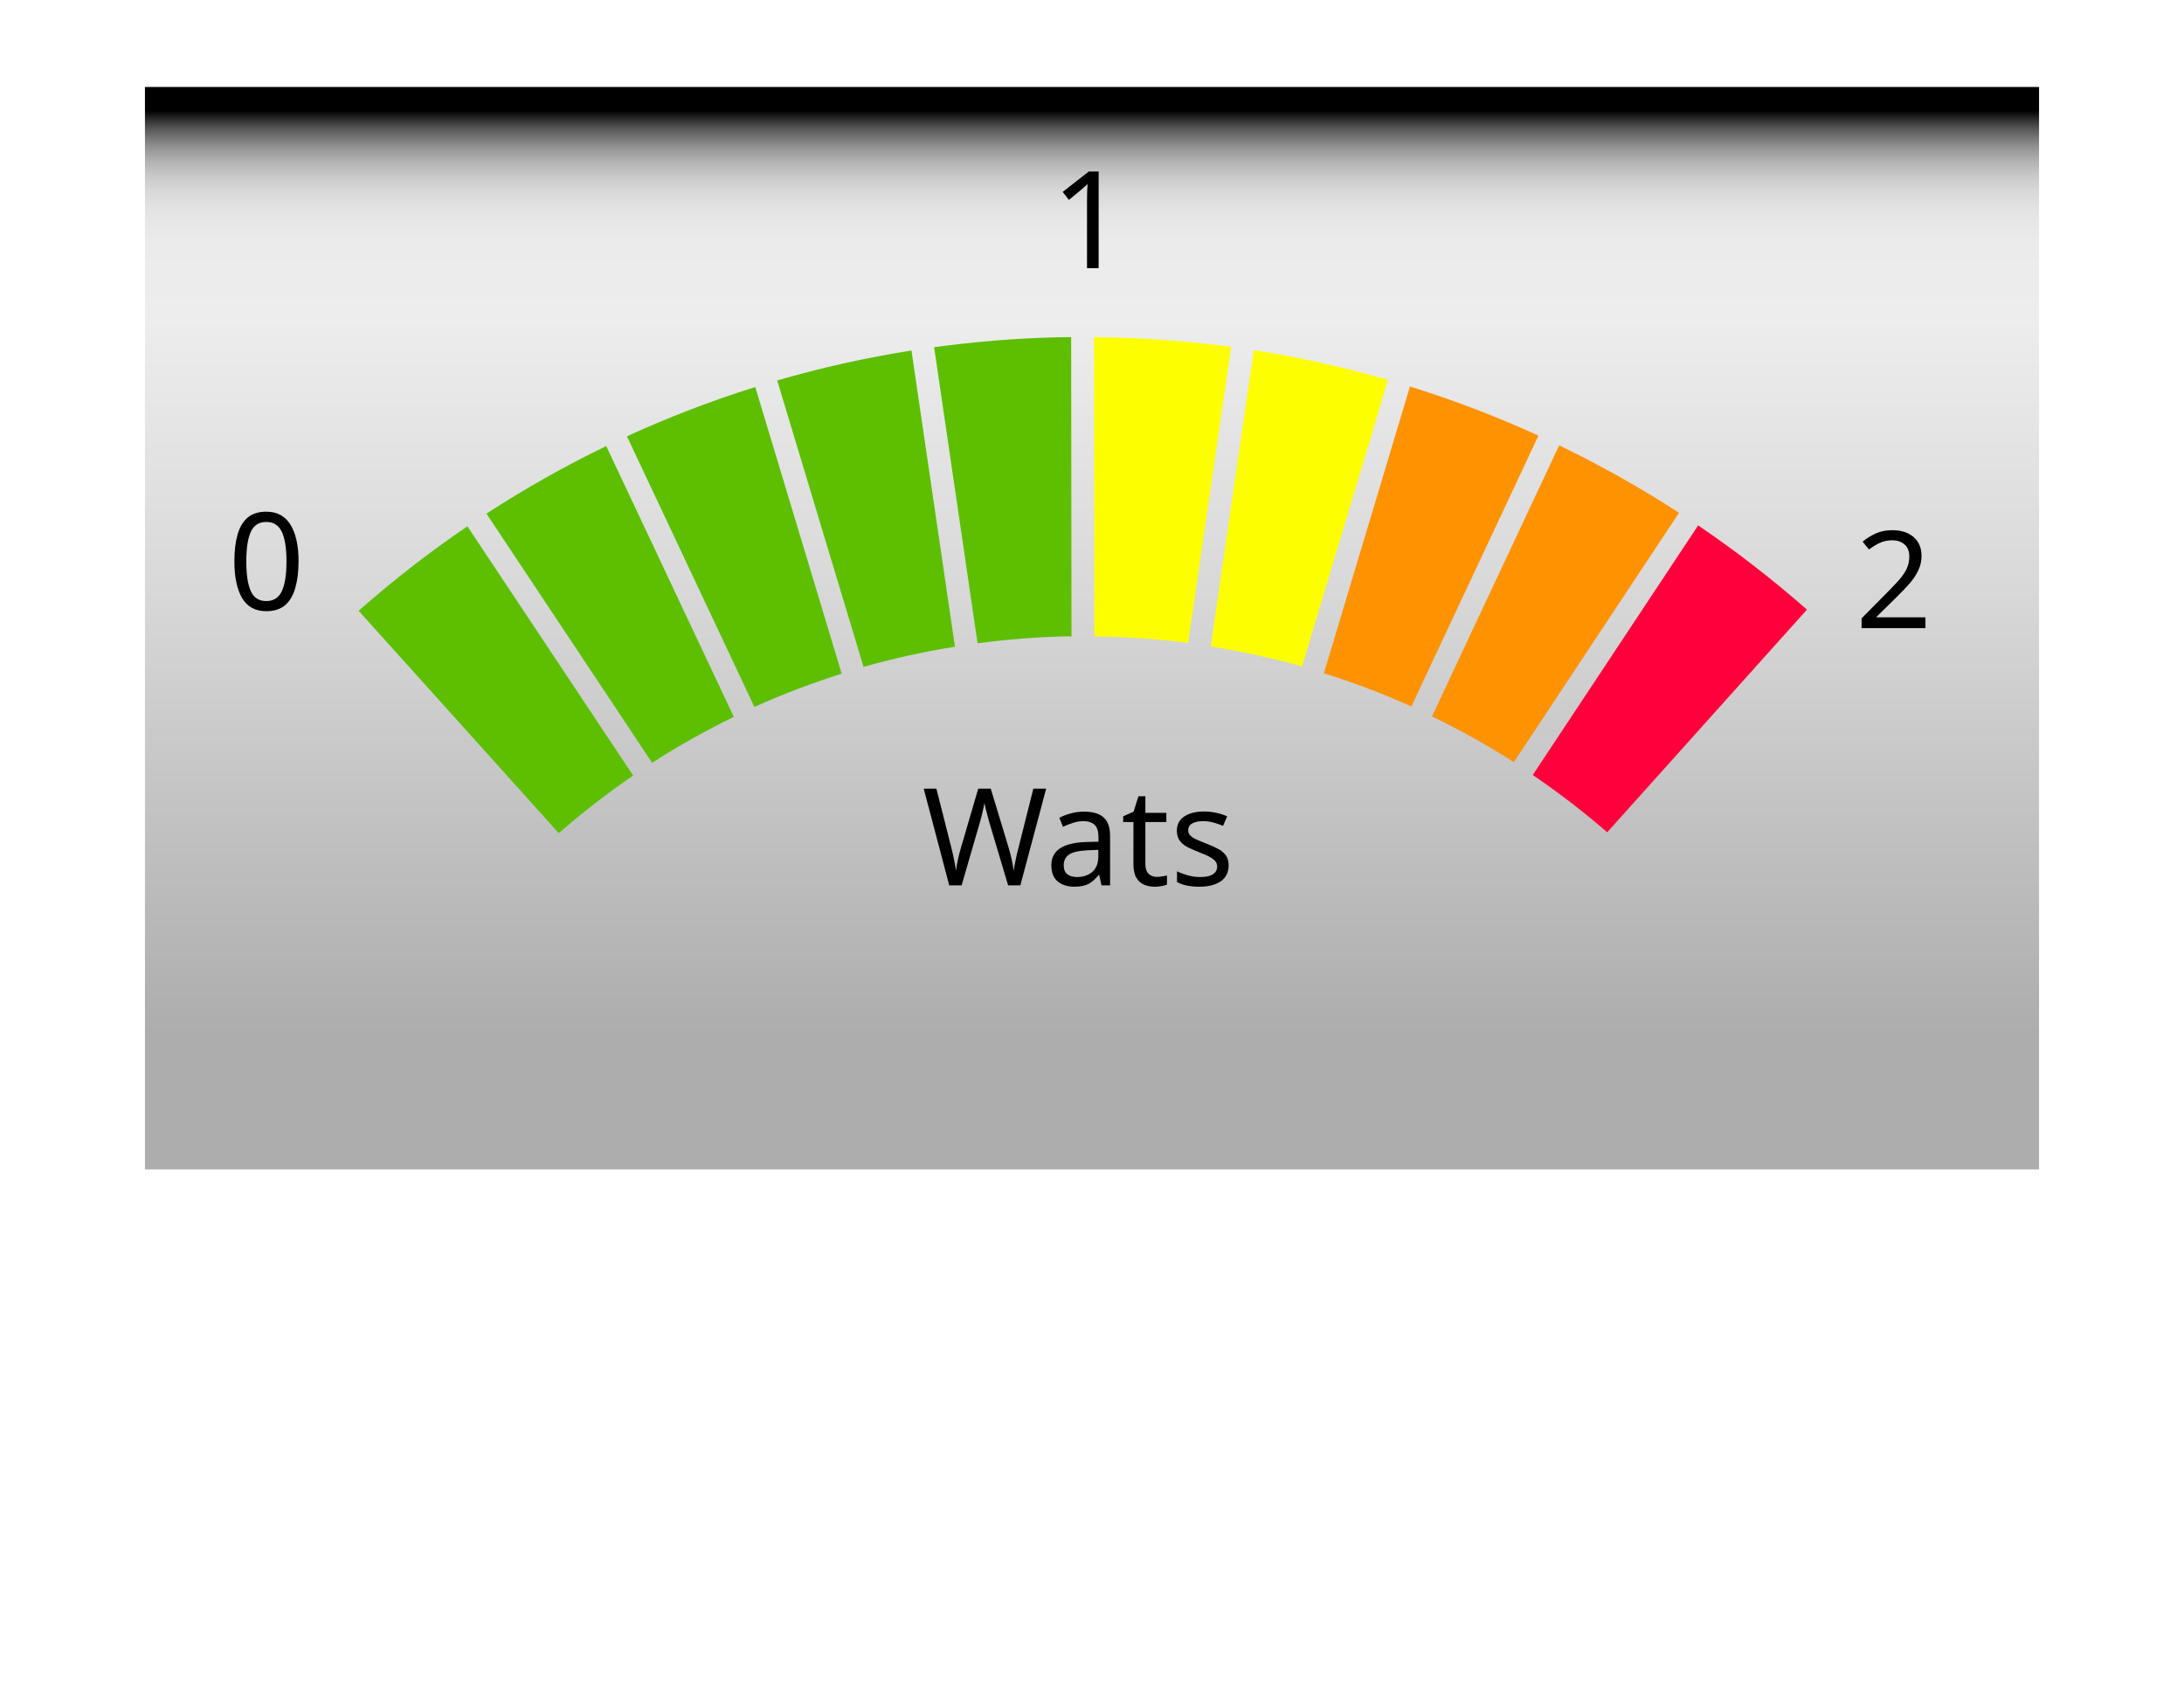
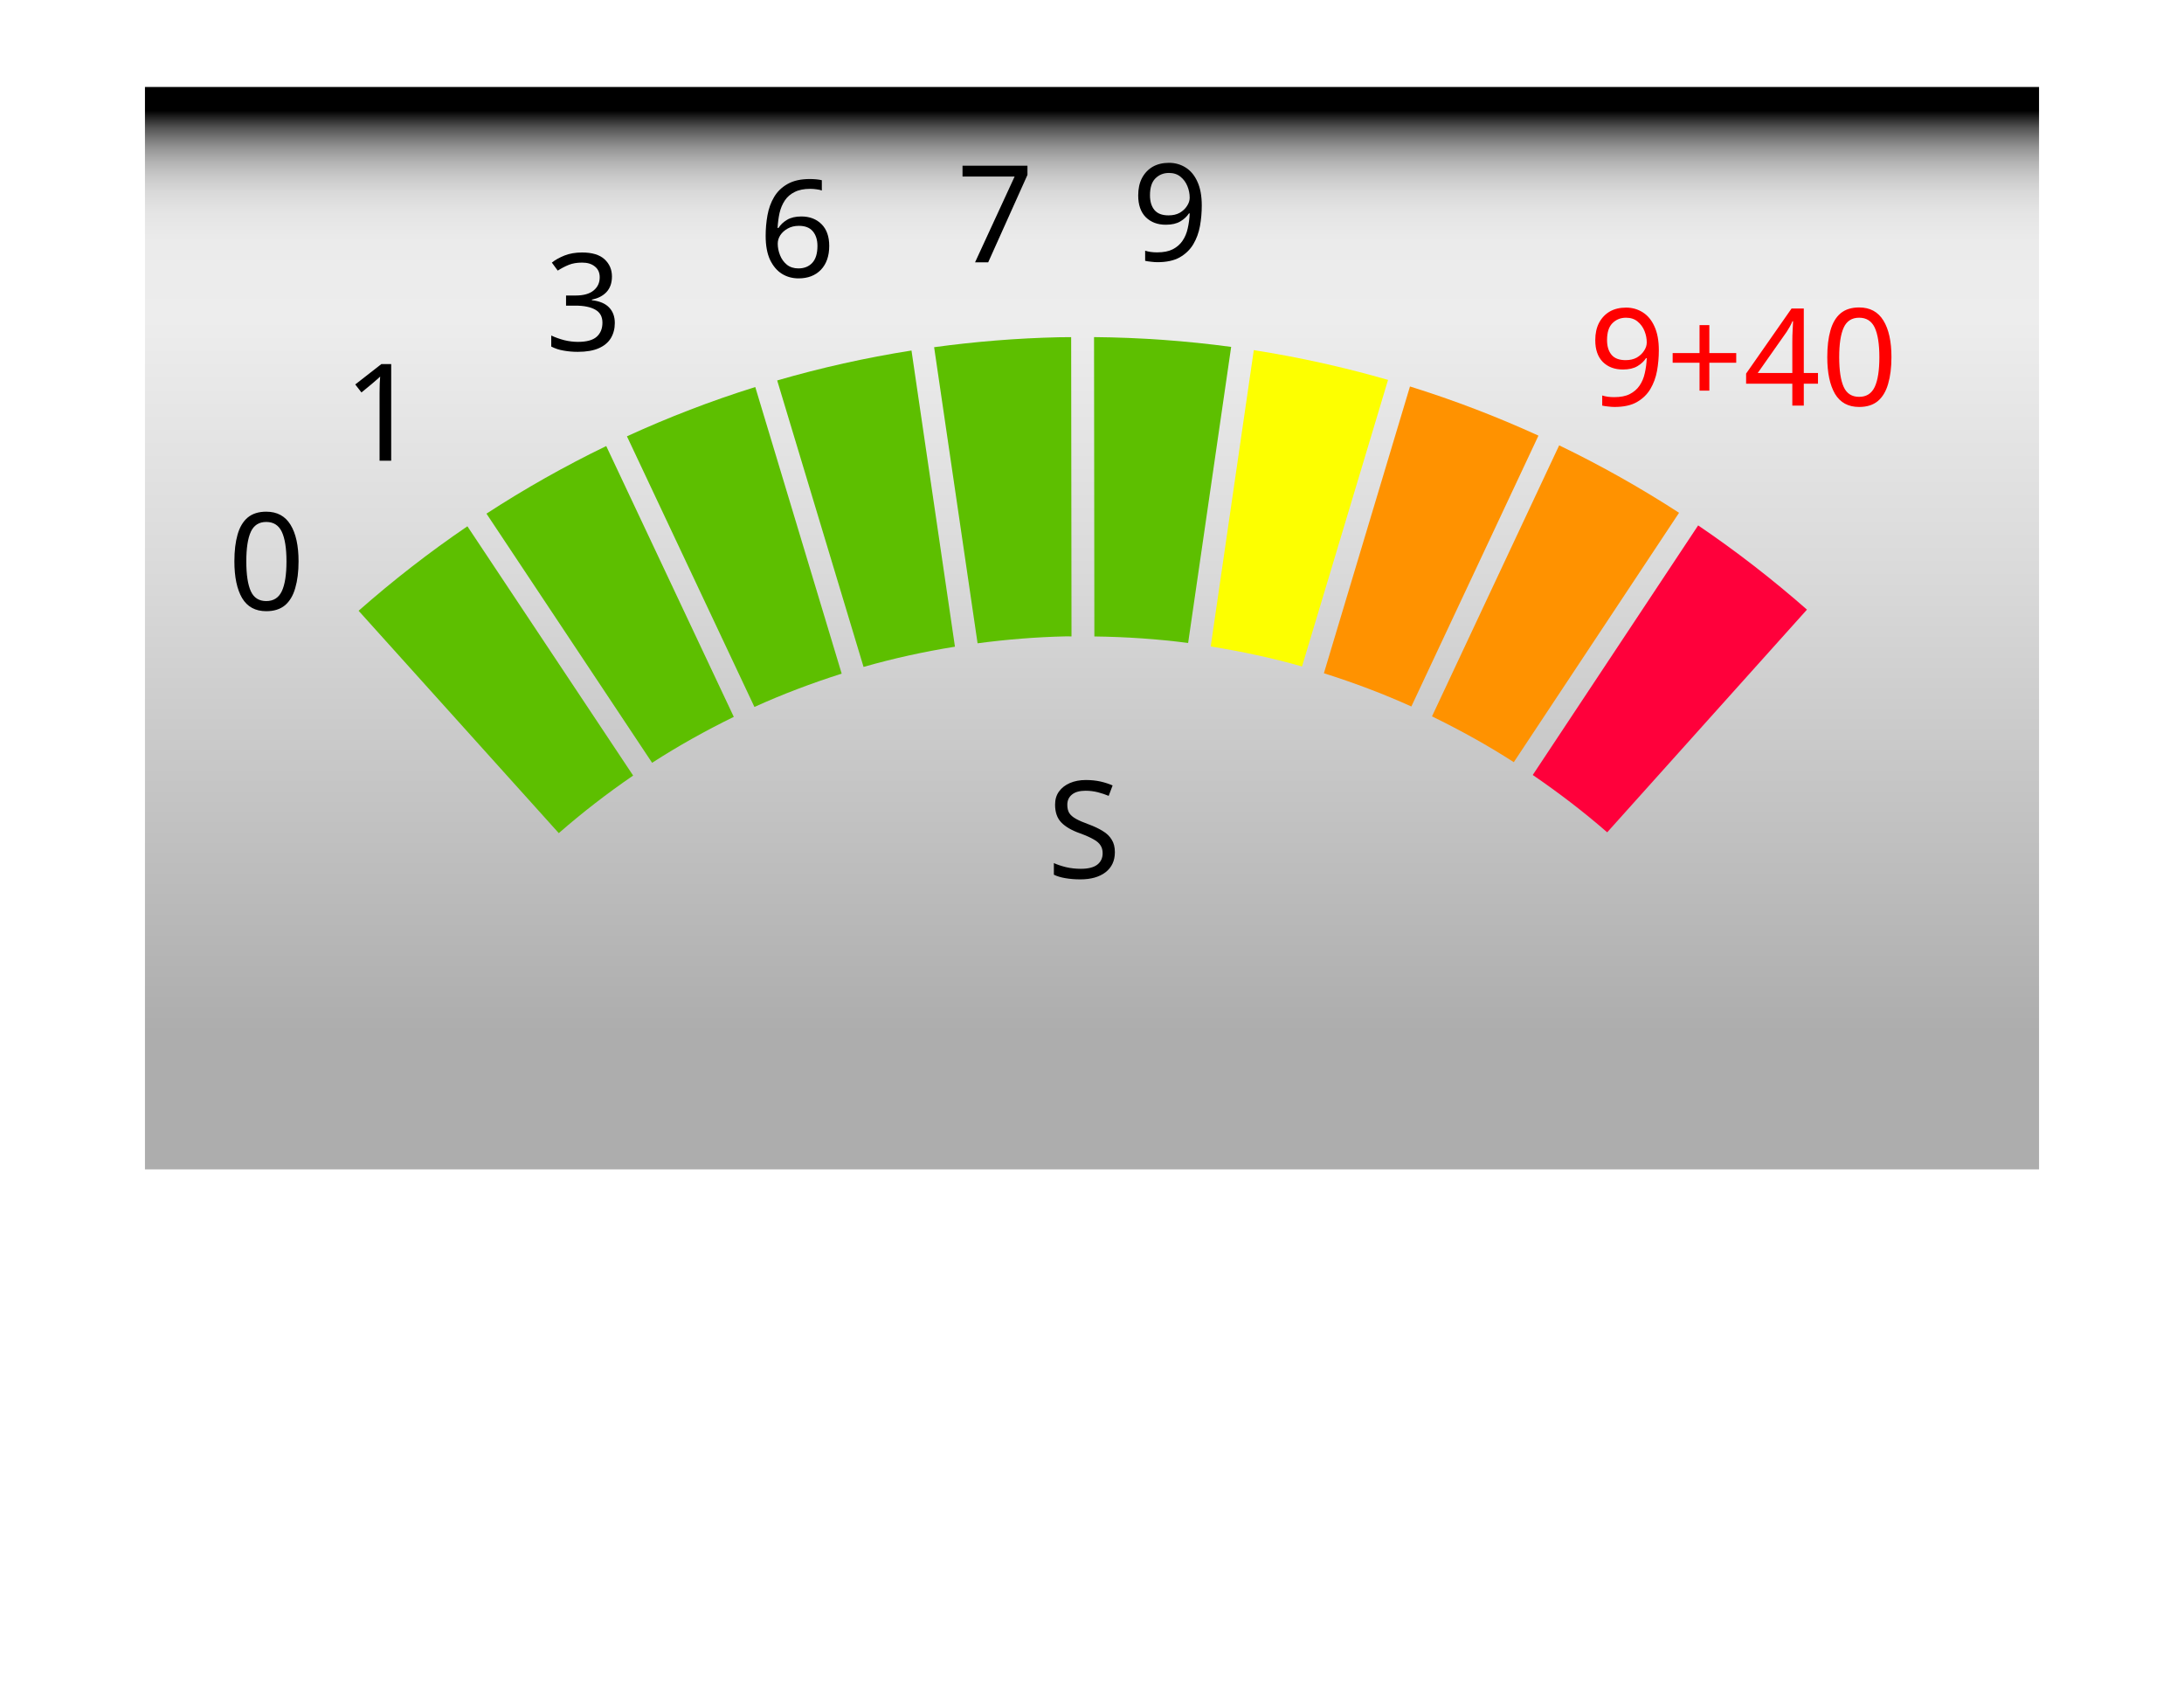
<svg xmlns="http://www.w3.org/2000/svg" version="1.1" x="0px" y="0px" width="226px" height="176px" viewBox="-10 -9 226 176" enable-background="new -10 -9 226 176" xml:space="preserve" id="svg2">
-   <defs id="defs4">
- </defs>
+   <defs id="defs4" />
  <linearGradient id="SVGID_1_" gradientUnits="userSpaceOnUse" x1="-4.5" y1="-75.999" x2="-4.5" y2="36" gradientTransform="matrix(1,0,0,-1,107.5,36)">
    <stop offset="0.126" style="stop-color:#ADADAD" id="stop7" />
    <stop offset="0.544" style="stop-color:#D9D9D9" id="stop9" />
    <stop offset="0.786" style="stop-color:#EDEDED" id="stop11" />
    <stop offset="0.858" style="stop-color:#EBEBEB" id="stop13" />
    <stop offset="0.885" style="stop-color:#E4E4E4" id="stop15" />
    <stop offset="0.903" style="stop-color:#D9D9D9" id="stop17" />
    <stop offset="0.918" style="stop-color:#C8C8C8" id="stop19" />
    <stop offset="0.931" style="stop-color:#B2B2B2" id="stop21" />
    <stop offset="0.943" style="stop-color:#969696" id="stop23" />
    <stop offset="0.953" style="stop-color:#767676" id="stop25" />
    <stop offset="0.963" style="stop-color:#505050" id="stop27" />
    <stop offset="0.971" style="stop-color:#272727" id="stop29" />
    <stop offset="0.978" style="stop-color:#000000" id="stop31" />
  </linearGradient>
  <rect width="196" height="112" id="rect33" style="fill:url(#SVGID_1_)" x="5" y="0" />
  <path d="M 124.734,59.962 L 133.634,30.31 C 129.113,29.004 124.476,27.971 119.742,27.231 L 115.285,57.894 C 118.501,58.408 121.658,59.087 124.734,59.962 z " id="path35" style="fill:#fdff00" />
-   <path d="M 112.948,57.531 L 117.4,26.895 C 112.752,26.268 108.015,25.925 103.211,25.881 L 103.245,56.857 C 106.528,56.9 109.771,57.116 112.948,57.531 z " id="path37" style="fill:#fdff00" />
+   <path d="M 112.948,57.531 L 117.4,26.895 C 112.752,26.268 108.015,25.925 103.211,25.881 L 103.245,56.857 C 106.528,56.9 109.771,57.116 112.948,57.531 z " id="path37" style="fill:#5dbf00;fill-opacity:1" />
  <path d="M 88.818,57.916 L 84.321,27.269 C 79.582,28.016 74.943,29.055 70.423,30.366 L 79.36,60.009 C 82.439,59.128 85.597,58.436 88.818,57.916 z " id="path39" style="fill:#5dbf00" />
  <path d="M 100.238,56.849 C 100.453,56.844 100.664,56.854 100.879,56.851 L 100.843,25.885 C 100.405,25.89 99.971,25.888 99.534,25.898 C 95.176,25.998 90.883,26.351 86.663,26.926 L 91.159,57.564 C 94.136,57.17 97.162,56.92 100.238,56.849 z " id="path41" style="fill:#5dbf00" />
  <path d="M 156.312,77.123 L 176.984,54.08 C 173.42,50.95 169.661,48.035 165.724,45.366 L 148.609,71.19 C 151.289,73.023 153.868,74.993 156.312,77.123 z " id="path43" style="fill:#ff003b" />
  <path d="M 136.047,64.102 L 149.199,36.076 C 144.9,34.113 140.463,32.41 135.904,30.99 L 126.996,60.663 C 130.092,61.641 133.118,62.779 136.047,64.102 z " id="path45" style="fill:#ff9200" />
  <path d="M 146.648,69.864 L 163.749,44.06 C 159.775,41.486 155.634,39.15 151.342,37.081 L 138.182,65.127 C 141.1,66.548 143.934,68.117 146.648,69.864 z " id="path47" style="fill:#ff9200" />
  <path d="M 77.097,60.705 L 68.155,31.047 C 63.596,32.474 59.164,34.182 54.876,36.147 L 68.068,64.151 C 70.987,62.828 74.005,61.687 77.097,60.705 z " id="path49" style="fill:#5dbf00" />
  <path d="M 65.933,65.176 L 52.733,37.154 C 48.442,39.23 44.305,41.571 40.339,44.149 L 57.48,69.928 C 60.19,68.18 63.017,66.602 65.933,65.176 z " id="path51" style="fill:#5dbf00" />
  <path d="M 55.517,71.25 L 38.367,45.458 C 34.428,48.137 30.67,51.059 27.109,54.198 L 47.823,77.208 C 50.265,75.072 52.837,73.089 55.517,71.25 z " id="path53" style="fill:#5dbf00" />
-   <text xml:space="preserve" style="font-size:14px;font-style:normal;font-variant:normal;font-weight:normal;font-stretch:normal;text-align:start;line-height:125%;letter-spacing:0px;word-spacing:0px;writing-mode:lr;text-anchor:start;fill:#000000;fill-opacity:1;stroke:none;font-family:Sans;-inkscape-font-specification:Sans" x="98.717" y="18.749" id="text3139">
-     <tspan id="tspan3141" x="98.717" y="18.749">1</tspan>
+   <text xml:space="preserve" style="font-size:14px;font-style:normal;font-variant:normal;font-weight:normal;font-stretch:normal;text-align:start;line-height:125%;letter-spacing:0px;word-spacing:0px;writing-mode:lr-tb;text-anchor:start;fill:#000000;fill-opacity:1;stroke:none;font-family:Sans;-inkscape-font-specification:Sans" x="107.08" y="17.989" id="text3139">
+     <tspan id="tspan3141" x="107.08" y="17.989">9</tspan>
  </text>
  <text xml:space="preserve" style="font-size:40px;font-style:normal;font-weight:normal;line-height:125%;letter-spacing:0px;word-spacing:0px;fill:#000000;fill-opacity:1;stroke:none;font-family:Sans" x="106.816" y="29.65" id="text3143" transform="translate(-10,-9)">
    <tspan id="tspan3145" x="106.816" y="29.65" />
  </text>
  <text xml:space="preserve" style="font-size:14px;font-style:normal;font-variant:normal;font-weight:normal;font-stretch:normal;text-align:start;line-height:125%;letter-spacing:0px;word-spacing:0px;writing-mode:lr-tb;text-anchor:start;fill:#000000;fill-opacity:1;stroke:none;font-family:Sans;-inkscape-font-specification:Sans" x="13.568" y="54.102" id="text3168">
    <tspan id="tspan3170" x="13.568" y="54.102">0</tspan>
  </text>
-   <text xml:space="preserve" style="font-size:14px;font-style:normal;font-variant:normal;font-weight:normal;font-stretch:normal;text-align:start;line-height:125%;letter-spacing:0px;word-spacing:0px;writing-mode:lr-tb;text-anchor:start;fill:#000000;fill-opacity:1;stroke:none;font-family:Sans;-inkscape-font-specification:Sans" x="181.965" y="56.002" id="text3172">
-     <tspan id="tspan3174" x="181.965" y="56.002">2</tspan>
+   <text xml:space="preserve" style="font-size:14px;font-style:normal;font-variant:normal;font-weight:normal;font-stretch:normal;text-align:start;line-height:125%;letter-spacing:0px;word-spacing:0px;writing-mode:lr-tb;text-anchor:start;fill:#000000;fill-opacity:1;stroke:none;font-family:Sans;-inkscape-font-specification:Sans" x="98.337" y="81.851" id="text3176">
+     <tspan id="tspan3178" x="98.337" y="81.851">S</tspan>
  </text>
-   <text xml:space="preserve" style="font-size:14px;font-style:normal;font-variant:normal;font-weight:normal;font-stretch:normal;text-align:start;line-height:125%;letter-spacing:0px;word-spacing:0px;writing-mode:lr-tb;text-anchor:start;fill:#000000;fill-opacity:1;stroke:none;font-family:Sans;-inkscape-font-specification:Sans" x="85.413" y="82.611" id="text3176">
-     <tspan id="tspan3178" x="85.413" y="82.611">Wats</tspan>
+   <text xml:space="preserve" style="font-size:14px;font-style:normal;font-variant:normal;font-weight:normal;font-stretch:normal;text-align:start;line-height:125%;letter-spacing:0px;word-spacing:0px;writing-mode:lr-tb;text-anchor:start;fill:#000000;fill-opacity:1;stroke:none;font-family:Sans;-inkscape-font-specification:Sans" x="25.511" y="38.671" id="text3139-2">
+     <tspan id="tspan3141-5" x="25.511" y="38.671">1</tspan>
+   </text>
+   <text xml:space="preserve" style="font-size:14px;font-style:normal;font-variant:normal;font-weight:normal;font-stretch:normal;text-align:start;line-height:125%;letter-spacing:0px;word-spacing:0px;writing-mode:lr-tb;text-anchor:start;fill:#000000;fill-opacity:1;stroke:none;font-family:Sans;-inkscape-font-specification:Sans" x="46.418" y="27.267" id="text3139-6">
+     <tspan id="tspan3141-56" x="46.418" y="27.267">3</tspan>
+   </text>
+   <text xml:space="preserve" style="font-size:14px;font-style:normal;font-variant:normal;font-weight:normal;font-stretch:normal;text-align:start;line-height:125%;letter-spacing:0px;word-spacing:0px;writing-mode:lr-tb;text-anchor:start;fill:#000000;fill-opacity:1;stroke:none;font-family:Sans;-inkscape-font-specification:Sans" x="68.466" y="19.664" id="text3139-3">
+     <tspan id="tspan3141-1" x="68.466" y="19.664">6</tspan>
+   </text>
+   <text xml:space="preserve" style="font-size:14px;font-style:normal;font-variant:normal;font-weight:normal;font-stretch:normal;text-align:start;line-height:125%;letter-spacing:0px;word-spacing:0px;writing-mode:lr-tb;text-anchor:start;fill:#000000;fill-opacity:1;stroke:none;font-family:Sans;-inkscape-font-specification:Sans" x="88.993" y="18.144" id="text3139-1">
+     <tspan id="tspan3141-7" x="88.993" y="18.144">7</tspan>
+   </text>
+   <text xml:space="preserve" style="font-size:14px;font-style:normal;font-variant:normal;font-weight:normal;font-stretch:normal;text-align:start;line-height:125%;letter-spacing:0px;word-spacing:0px;writing-mode:lr-tb;text-anchor:start;fill:#ff0000;fill-opacity:1;stroke:none;font-family:Sans;-inkscape-font-specification:Sans" x="154.375" y="32.969" id="text3139-16">
+     <tspan id="tspan3141-51" x="154.375" y="32.969">9+40</tspan>
  </text>
</svg>
